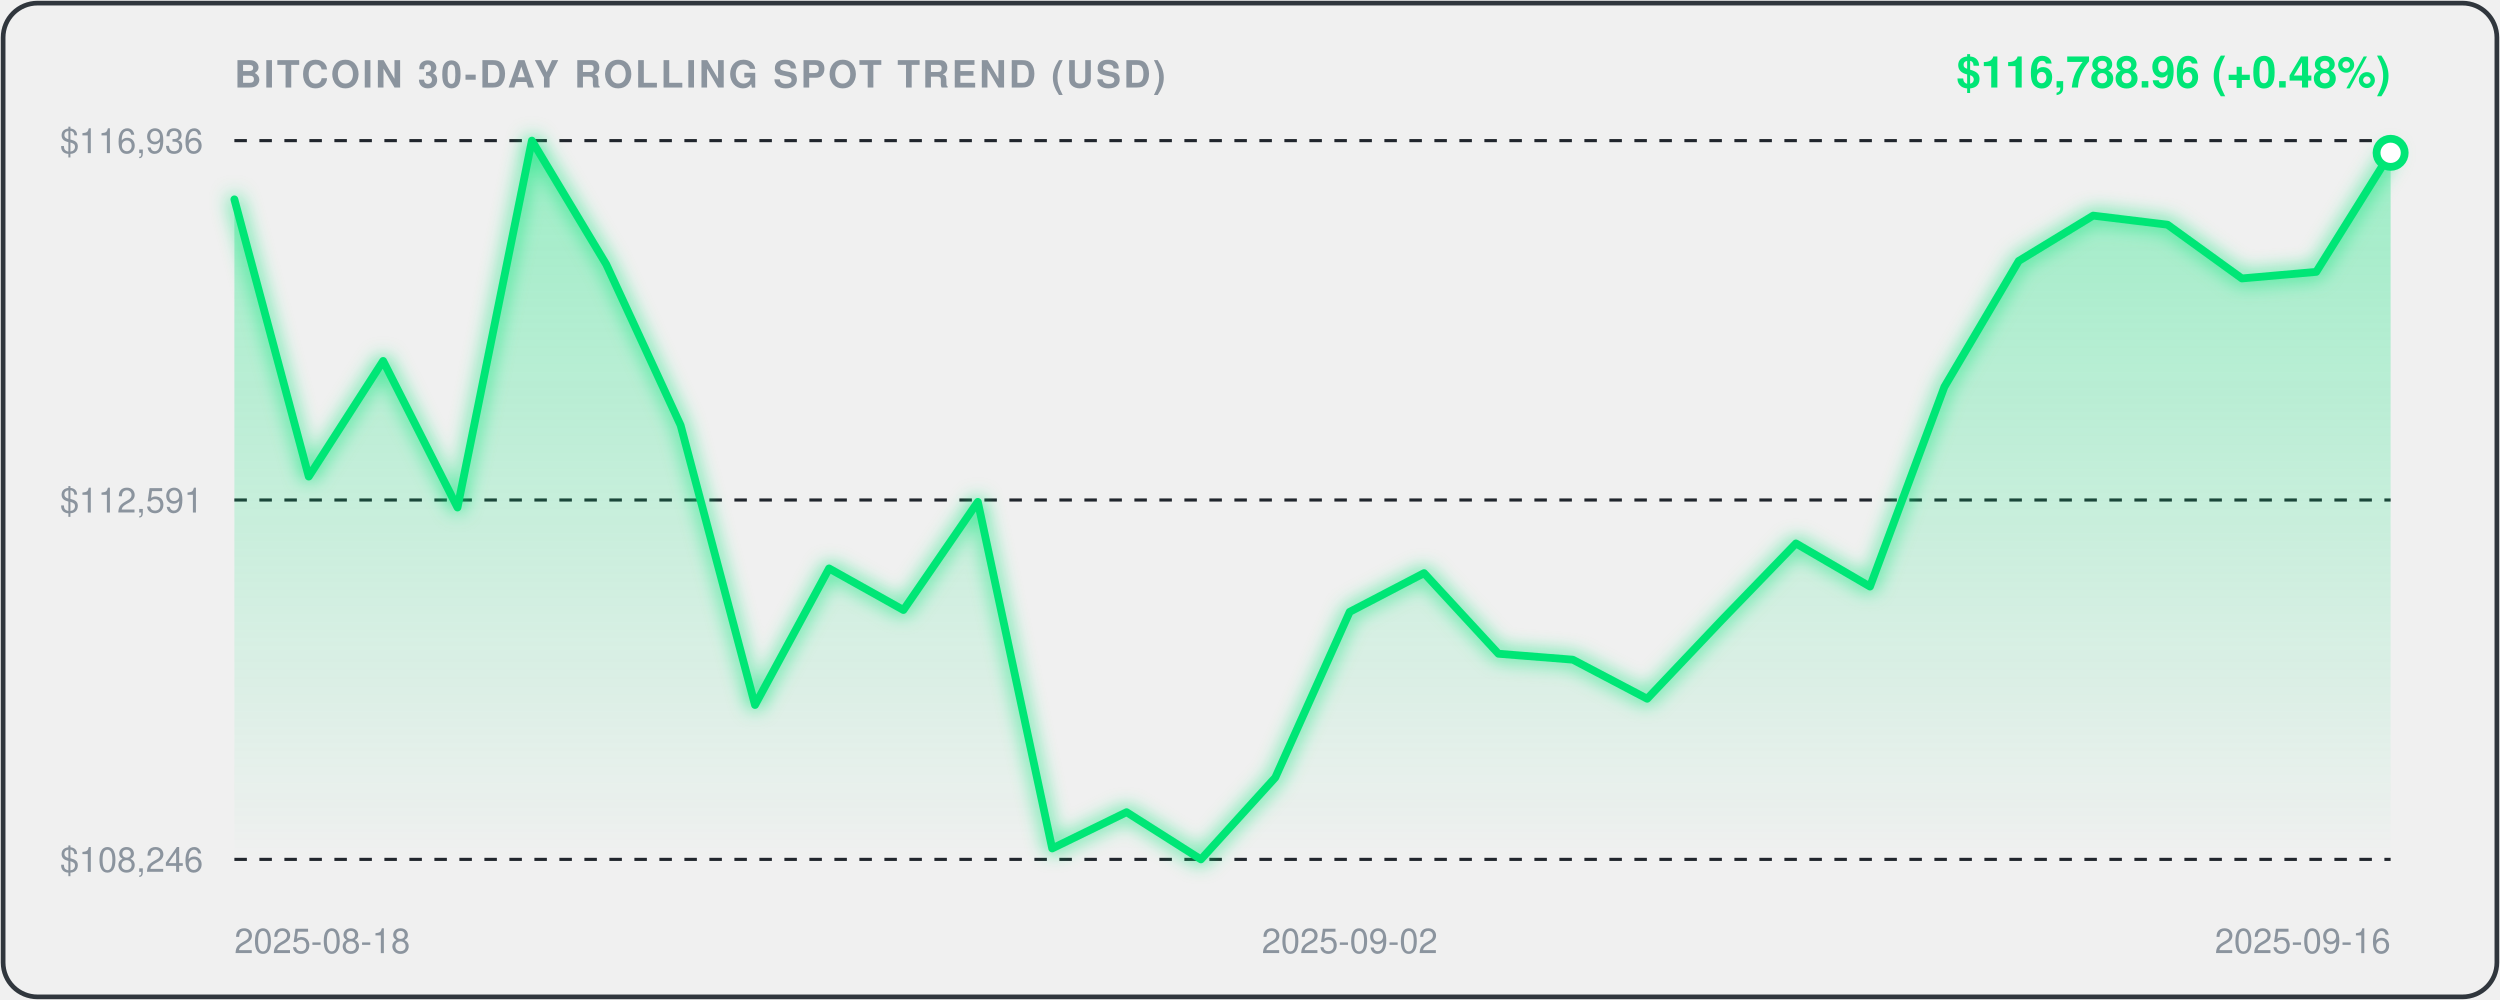
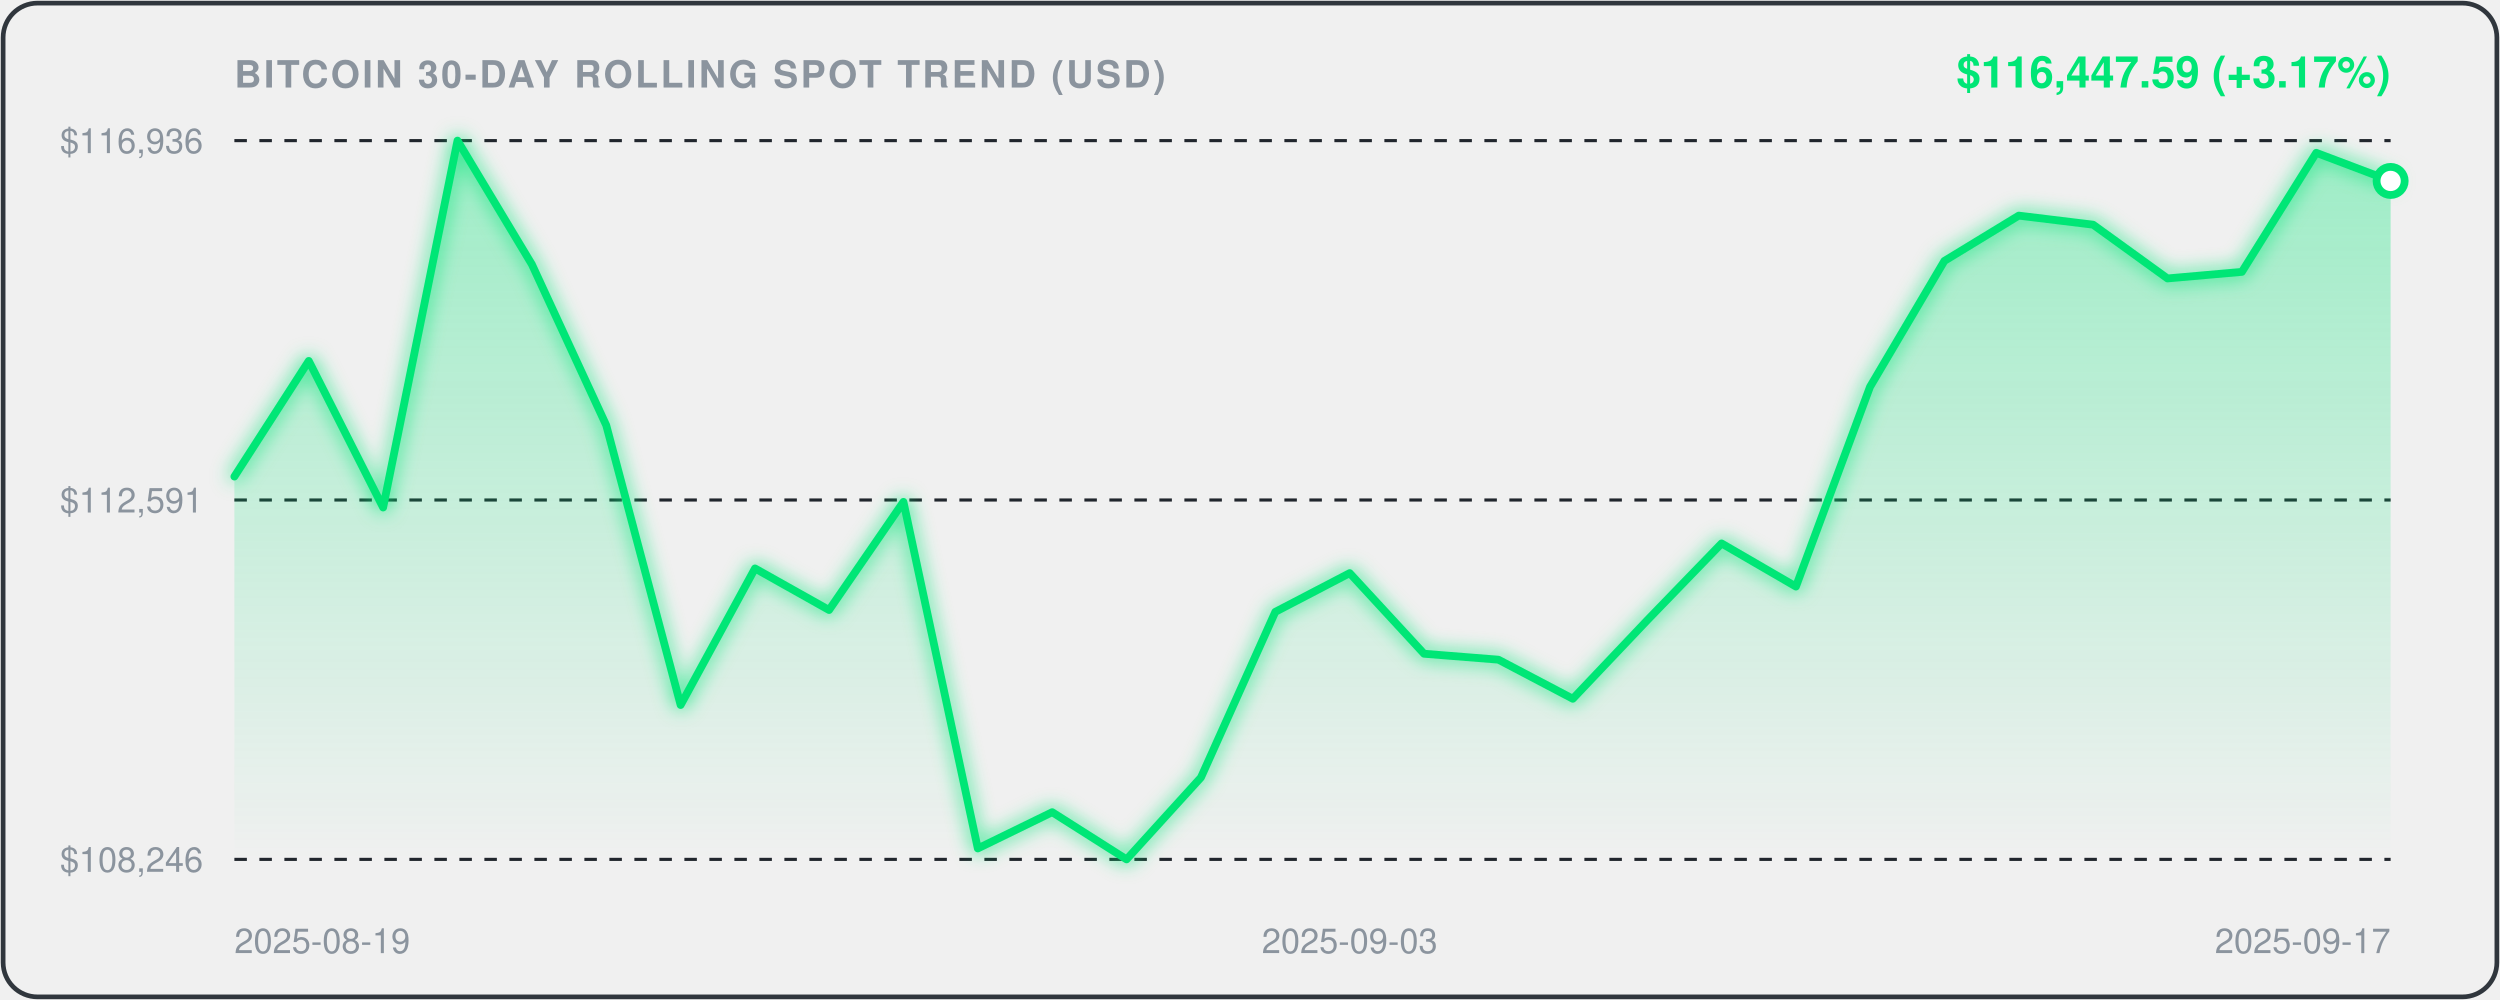
<svg xmlns="http://www.w3.org/2000/svg" viewBox="0 0 800 320" width="100%" height="100%" style="background:#0d1117;border-radius:12px;font-family:-apple-system,BlinkMacSystemFont,'Segoe UI',Helvetica,Arial,sans-serif;">
  <defs>
    <linearGradient id="areaGrad" x1="0" y1="0" x2="0" y2="1">
      <stop offset="0%" stop-color="rgba(0, 230, 118, 0.35)" />
      <stop offset="100%" stop-color="rgba(0, 230, 118, 0.0)" />
    </linearGradient>
    <filter id="glow" x="-20%" y="-20%" width="140%" height="140%">
      <feGaussianBlur stdDeviation="3" result="blur" />
      <feComposite in="SourceGraphic" in2="blur" operator="over" />
    </filter>
  </defs>
  <rect x="1" y="1" width="798" height="318" rx="11" fill="none" stroke="#30363d" stroke-width="1.5" />
  <text x="75" y="28" fill="#8b949e" font-size="12" font-weight="600" letter-spacing="0.8">BITCOIN 30-DAY ROLLING SPOT TREND (USD)</text>
-   <text x="765" y="28" text-anchor="end" fill="#00E676" font-size="14" font-weight="700">$116,788.96 (+0.48%)</text>
+   <text x="765" y="28" text-anchor="end" fill="#00E676" font-size="14" font-weight="700">$116,447.59 (+3.17%)</text>
  <line x1="75" y1="45" x2="765" y2="45" stroke="#21262d" stroke-width="1" stroke-dasharray="4,4" />
  <text x="65" y="49" text-anchor="end" fill="#8b949e" font-size="11">$116,936</text>
  <line x1="75" y1="160.0" x2="765" y2="160.0" stroke="#21262d" stroke-width="1" stroke-dasharray="4,4" />
  <text x="65" y="164.0" text-anchor="end" fill="#8b949e" font-size="11">$112,591</text>
  <line x1="75" y1="275" x2="765" y2="275" stroke="#21262d" stroke-width="1" stroke-dasharray="4,4" />
  <text x="65" y="279" text-anchor="end" fill="#8b949e" font-size="11">$108,246</text>
-   <path d="M 75.0,63.8 L 98.8,152.5 L 122.6,115.5 L 146.4,162.4 L 170.2,45.0 L 194.0,84.6 L 217.8,136.1 L 241.6,225.6 L 265.3,181.9 L 289.1,195.2 L 312.9,160.6 L 336.7,271.5 L 360.5,259.9 L 384.3,275.0 L 408.1,248.8 L 431.9,195.8 L 455.7,183.4 L 479.5,209.2 L 503.3,211.1 L 527.1,223.6 L 550.9,198.5 L 574.7,173.9 L 598.4,187.7 L 622.2,123.8 L 646.0,83.5 L 669.8,69.0 L 693.6,71.9 L 717.4,89.1 L 741.2,87.0 L 765.0,48.9 L 765.0,275.0 L 75.0,275.0 Z" fill="url(#areaGrad)" />
-   <path d="M 75.0,63.8 L 98.8,152.5 L 122.6,115.5 L 146.4,162.4 L 170.2,45.0 L 194.0,84.6 L 217.8,136.1 L 241.6,225.6 L 265.3,181.9 L 289.1,195.2 L 312.9,160.6 L 336.7,271.5 L 360.5,259.9 L 384.3,275.0 L 408.1,248.8 L 431.9,195.8 L 455.7,183.4 L 479.5,209.2 L 503.3,211.1 L 527.1,223.6 L 550.9,198.5 L 574.7,173.9 L 598.4,187.7 L 622.2,123.8 L 646.0,83.5 L 669.8,69.0 L 693.6,71.9 L 717.4,89.1 L 741.2,87.0 L 765.0,48.9" fill="none" stroke="#00E676" stroke-width="2.5" stroke-linecap="round" stroke-linejoin="round" filter="url(#glow)" />
-   <circle cx="765.0" cy="48.9" r="4.5" fill="#ffffff" stroke="#00E676" stroke-width="2.5" />
-   <text x="75.0" y="305" fill="#8b949e" font-size="11" text-anchor="start">2025-08-18</text>
-   <text x="431.9" y="305" fill="#8b949e" font-size="11" text-anchor="middle">2025-09-02</text>
-   <text x="765.0" y="305" fill="#8b949e" font-size="11" text-anchor="end">2025-09-16</text>
+   <path d="M 75.0,152.5 L 98.8,115.5 L 122.6,162.4 L 146.4,45.0 L 170.2,84.6 L 194.0,136.1 L 217.8,225.6 L 241.6,181.9 L 265.3,195.2 L 289.1,160.6 L 312.9,271.5 L 336.7,259.9 L 360.5,275.0 L 384.3,248.8 L 408.1,195.8 L 431.9,183.4 L 455.7,209.2 L 479.5,211.1 L 503.3,223.6 L 527.1,198.5 L 550.9,173.9 L 574.7,187.7 L 598.4,123.8 L 622.2,83.5 L 646.0,69.0 L 669.8,71.9 L 693.6,89.1 L 717.4,87.0 L 741.2,48.9 L 765.0,57.9 L 765.0,275.0 L 75.0,275.0 Z" fill="url(#areaGrad)" />
+   <path d="M 75.0,152.5 L 98.8,115.5 L 122.6,162.4 L 146.4,45.0 L 170.2,84.6 L 194.0,136.1 L 217.8,225.6 L 241.6,181.9 L 265.3,195.2 L 289.1,160.6 L 312.9,271.5 L 336.7,259.9 L 360.5,275.0 L 384.3,248.8 L 408.1,195.8 L 431.9,183.4 L 455.7,209.2 L 479.5,211.1 L 503.3,223.6 L 527.1,198.5 L 550.9,173.9 L 574.7,187.7 L 598.4,123.8 L 622.2,83.5 L 646.0,69.0 L 669.8,71.9 L 693.6,89.1 L 717.4,87.0 L 741.2,48.9 L 765.0,57.9" fill="none" stroke="#00E676" stroke-width="2.5" stroke-linecap="round" stroke-linejoin="round" filter="url(#glow)" />
+   <circle cx="765.0" cy="57.9" r="4.5" fill="#ffffff" stroke="#00E676" stroke-width="2.5" />
+   <text x="75.0" y="305" fill="#8b949e" font-size="11" text-anchor="start">2025-08-19</text>
+   <text x="431.9" y="305" fill="#8b949e" font-size="11" text-anchor="middle">2025-09-03</text>
+   <text x="765.0" y="305" fill="#8b949e" font-size="11" text-anchor="end">2025-09-17</text>
</svg>
